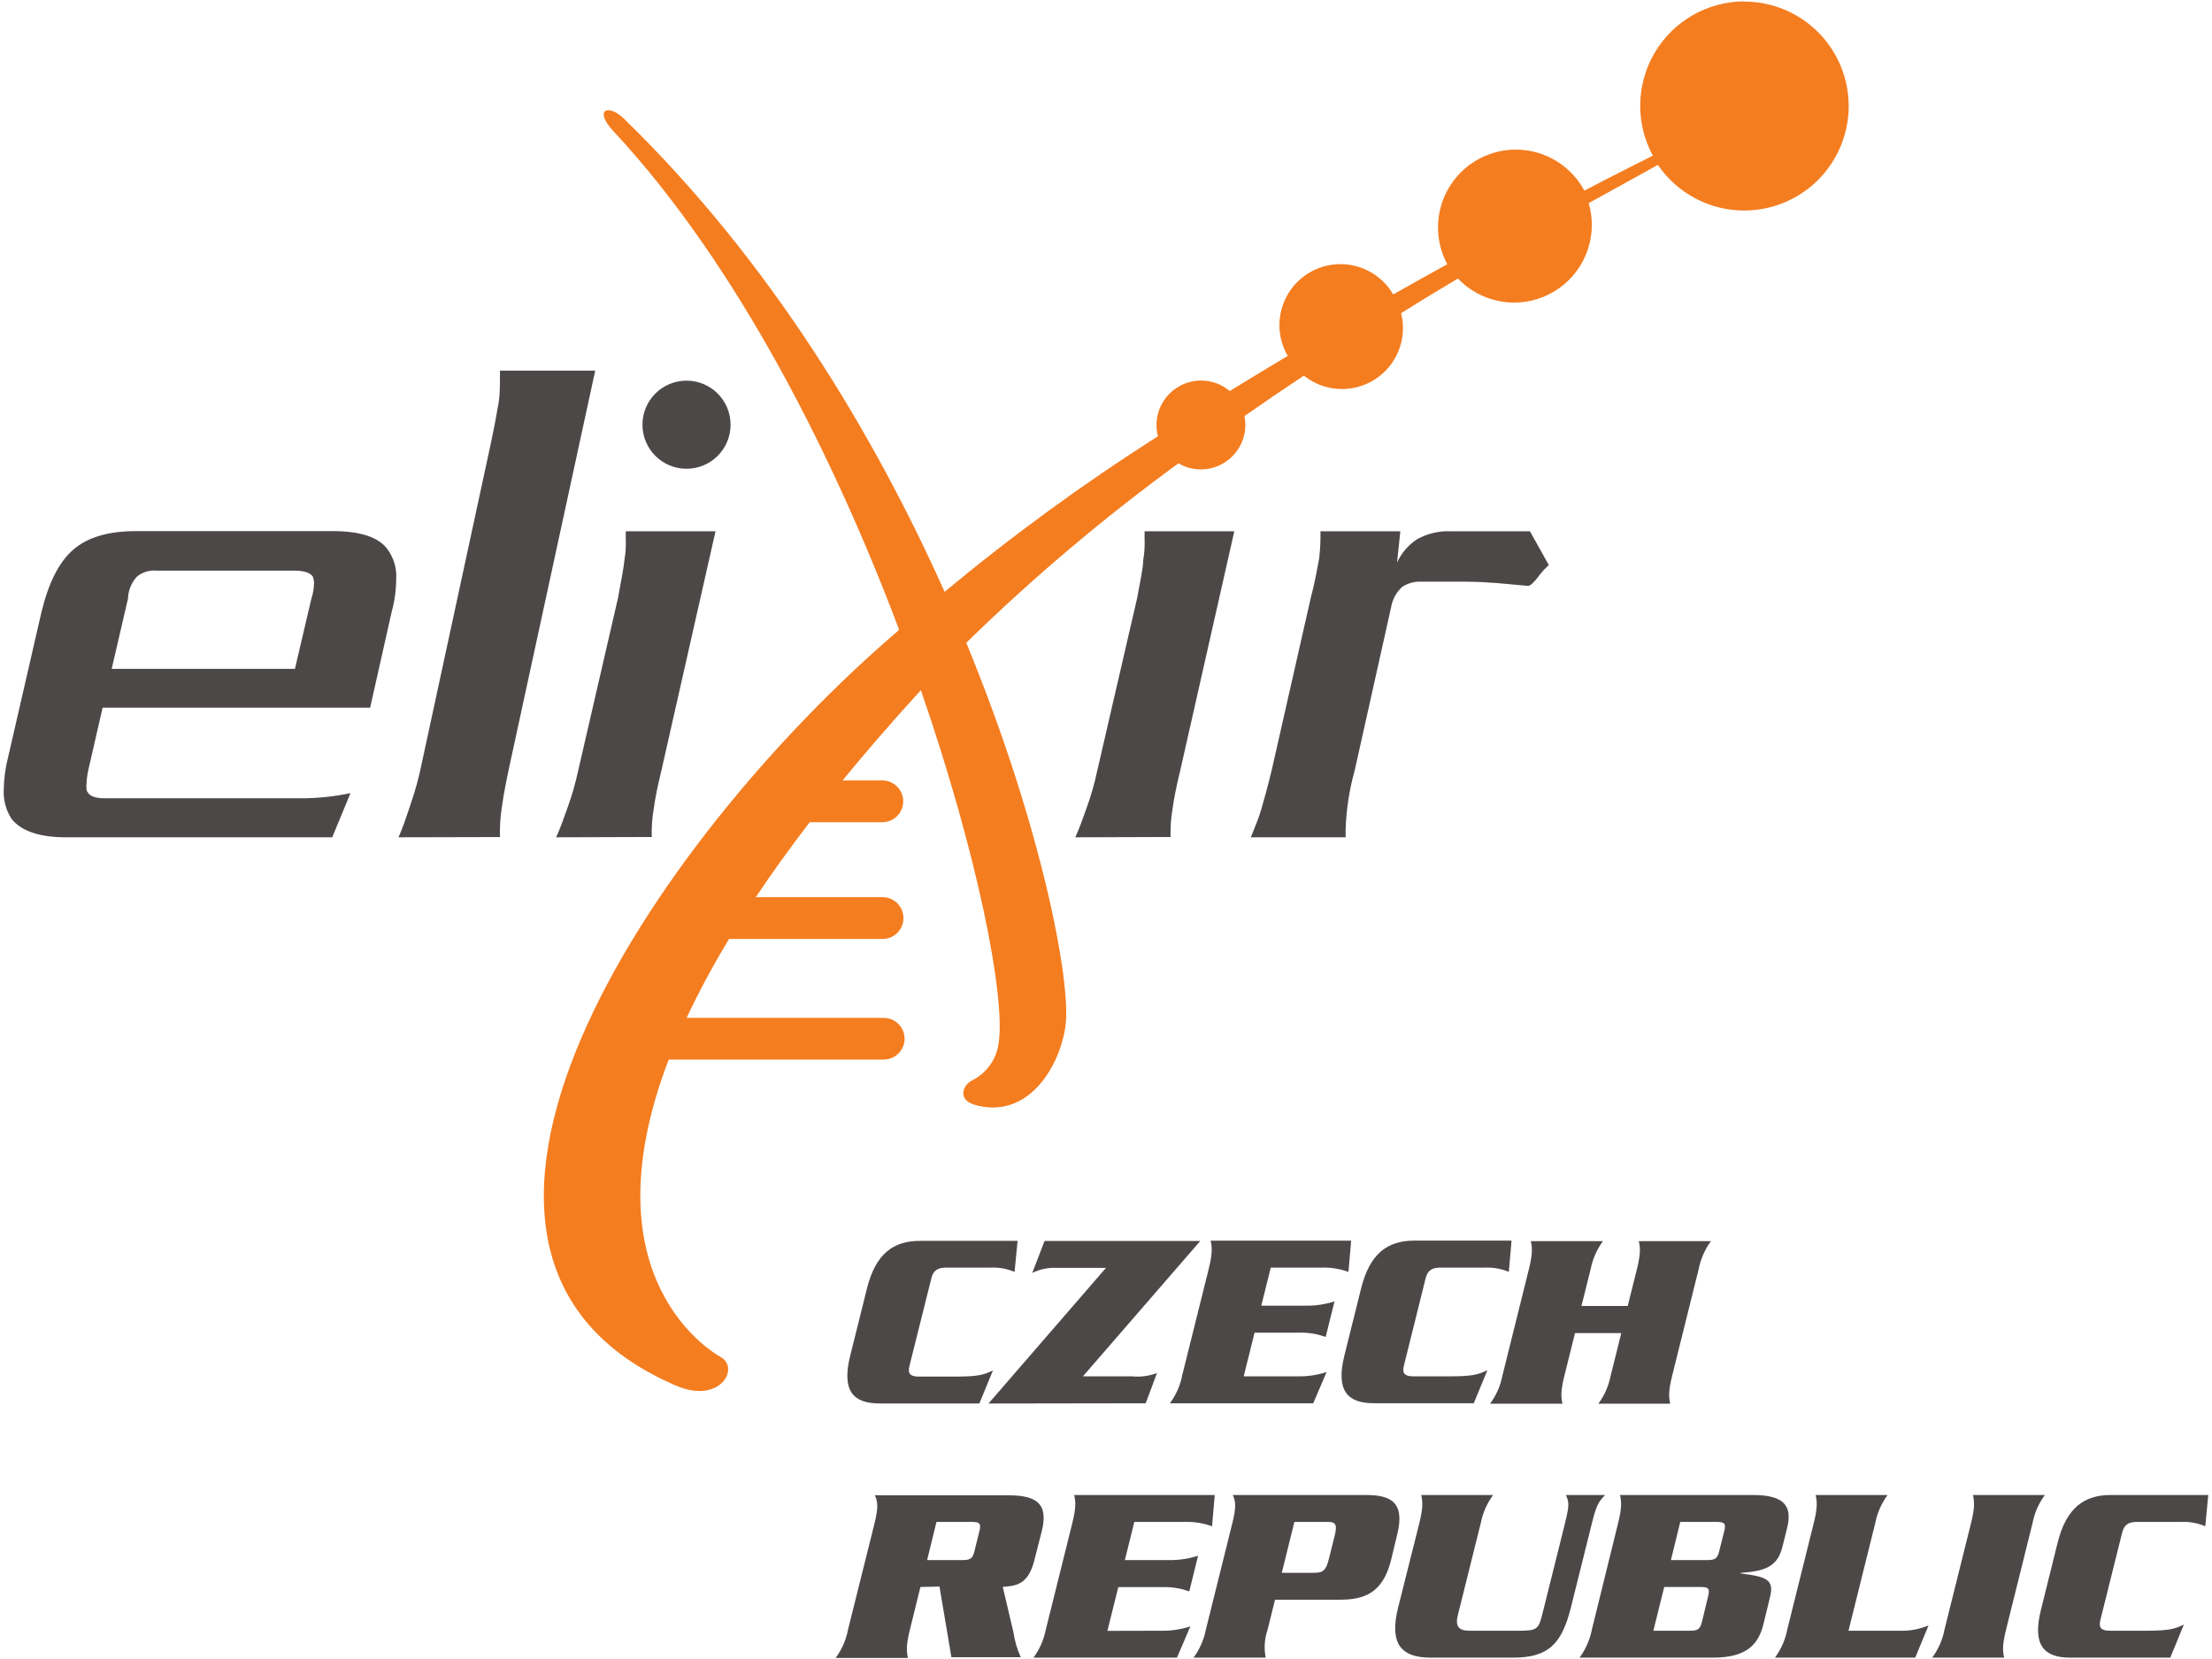
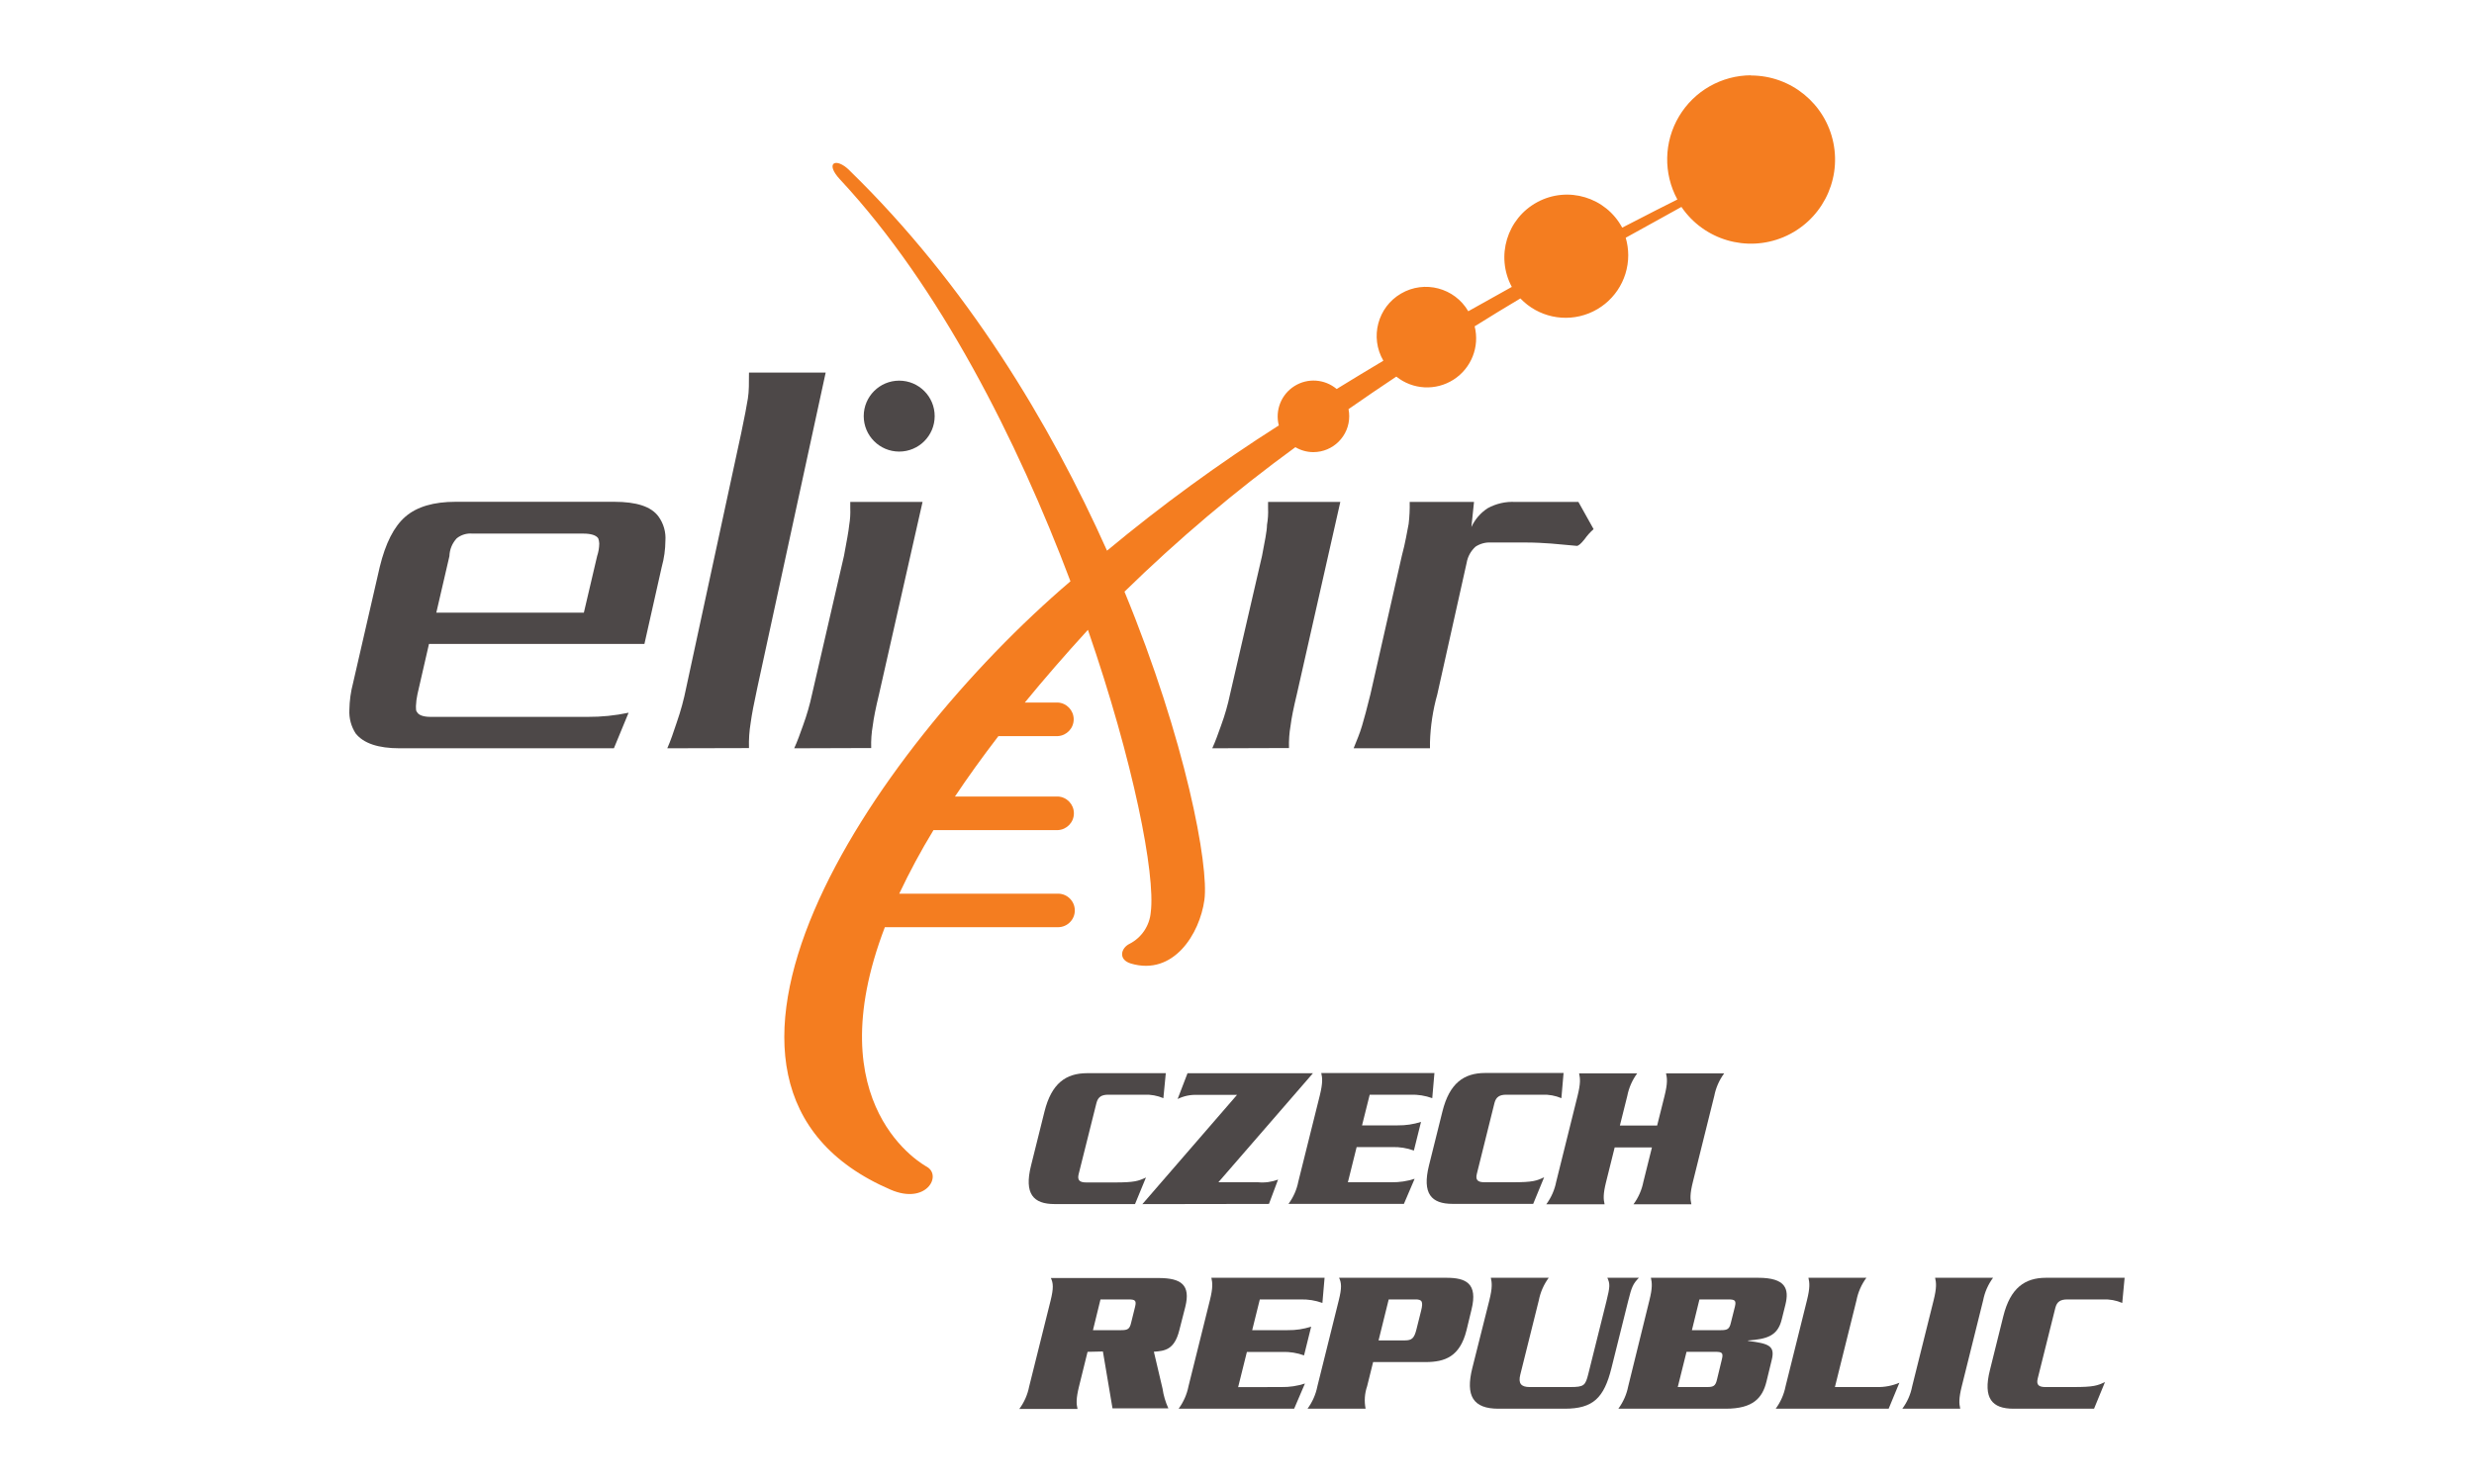
- <svg xmlns="http://www.w3.org/2000/svg" width="360px" height="270px" viewBox="0 0 360 270" version="1.1">
-   <defs />
-   <g id="Page-1" stroke="none" stroke-width="1" fill="none" fill-rule="evenodd">
-     <g id="Nodes">
-       <path d="M90.51,136.27 C91.14,134.9 91.67,133.42 92.31,131.61 C93.055,129.575 93.656,127.489 94.11,125.37 L100.57,97.37 C101.1,94.51 101.51,92.37 101.63,91.12 C101.818,90.004 101.889,88.871 101.84,87.74 L101.84,86.47 L116.45,86.47 L107.66,125.32 C106.993,128.073 106.57,130.19 106.39,131.67 C106.128,133.172 106.021,134.696 106.07,136.22 L90.51,136.27 Z" id="Shape" fill="#4D4848" />
-       <path d="M283.91,0.22 C277.922,0.231 272.381,3.391 269.324,8.54 C266.266,13.689 266.143,20.067 269,25.33 C267.31,26.18 263.37,28.15 257.85,31.02 C255.71,27.035 251.606,24.494 247.085,24.354 C242.564,24.215 238.311,26.499 235.93,30.344 C233.549,34.19 233.4,39.015 235.54,43 C232.71,44.57 229.76,46.21 226.74,47.92 C223.979,43.181 217.899,41.579 213.16,44.34 C208.421,47.101 206.819,53.181 209.58,57.92 C206.453,59.787 203.307,61.693 200.14,63.64 C197.727,61.607 194.276,61.369 191.606,63.05 C188.936,64.731 187.66,67.945 188.45,71 C176.353,78.697 164.756,87.154 153.73,96.32 C142.25,70.64 125.31,42.45 101.73,19.5 L101.67,19.43 C98.91,16.71 96.62,17.91 99.79,21.3 L99.91,21.43 C119.91,42.95 135.63,74.1 146.34,102.51 C105.72,137.2 60.93,204.42 110.02,225.51 C117.17,228.58 120.42,222.7 117.35,220.89 C116.79,220.57 94.93,208.75 108.83,172.44 L143.83,172.44 C145.702,172.44 147.22,170.922 147.22,169.05 C147.22,167.178 145.702,165.66 143.83,165.66 L111.74,165.66 C113.818,161.257 116.128,156.968 118.66,152.81 L143.82,152.81 C145.623,152.712 147.036,151.221 147.036,149.415 C147.036,147.609 145.623,146.118 143.82,146.02 L123,146.02 C125.587,142.14 128.513,138.07 131.78,133.81 L143.78,133.81 C145.583,133.712 146.996,132.221 146.996,130.415 C146.996,128.609 145.583,127.118 143.78,127.02 L137.12,127.02 C140.92,122.38 145.12,117.53 149.75,112.46 L149.87,112.32 C159.1,139.04 163.55,161.82 162.57,169.42 C162.336,172.136 160.724,174.542 158.3,175.79 C156.58,176.6 155.88,178.98 158.57,179.79 C167.17,182.32 172.46,173.79 173.41,166.94 C174.36,160.09 169.67,134.75 157.26,104.61 C168.059,94.059 179.602,84.297 191.8,75.4 C192.896,76.049 194.146,76.395 195.42,76.4 C199.43,76.4 202.68,73.15 202.68,69.14 C202.679,68.66 202.633,68.181 202.54,67.71 C205.78,65.45 209.01,63.25 212.2,61.13 C215.524,63.799 220.182,64.046 223.769,61.743 C227.357,59.441 229.072,55.104 228.03,50.97 C231.21,48.97 234.3,47.11 237.27,45.33 C240.839,49.069 246.324,50.26 251.123,48.338 C255.921,46.417 259.068,41.769 259.07,36.6 C259.065,35.402 258.894,34.211 258.56,33.06 C263.96,30.06 267.9,27.92 269.82,26.83 C274.375,33.518 283.012,36.068 290.469,32.927 C297.926,29.786 302.136,21.825 300.534,13.894 C298.932,5.963 291.961,0.26 283.87,0.26 L283.91,0.22 Z" id="Shape" fill="#F47D20" />
-       <path d="M54.07,136.27 L10.77,136.27 C6.43,136.27 3.47,135.27 1.88,133.27 C0.964,131.854 0.52,130.184 0.61,128.5 C0.637,126.677 0.885,124.863 1.35,123.1 L6.75,99.6 C7.91,94.84 9.61,91.45 11.94,89.44 C14.27,87.43 17.66,86.44 22.1,86.44 L54.1,86.44 C58.65,86.44 61.62,87.39 63.1,89.44 C64.117,90.851 64.605,92.575 64.48,94.31 C64.467,96.098 64.218,97.877 63.74,99.6 L60.24,115.17 L16.7,115.17 L14.37,125.33 C14.195,126.129 14.091,126.942 14.06,127.76 C14.06,128.29 14.06,128.76 14.27,128.92 C14.58,129.56 15.54,129.92 17.02,129.92 L48.78,129.92 C51.555,129.937 54.325,129.655 57.04,129.08 L54.07,136.27 Z M50.68,97.42 C50.953,96.601 51.098,95.744 51.11,94.88 C51.098,94.518 51.027,94.159 50.9,93.82 C50.47,93.19 49.42,92.87 47.9,92.87 L25.49,92.87 C24.347,92.763 23.207,93.103 22.31,93.82 C21.394,94.799 20.868,96.08 20.83,97.42 L18.18,108.85 L48,108.85 L50.68,97.42 Z" id="Shape" fill="#4D4848" />
-       <path d="M64.86,136.27 C65.54,134.73 66.1,133.07 66.77,131.05 C67.569,128.764 68.207,126.425 68.68,124.05 L79.8,72.55 C80.48,69.34 80.92,66.97 81.15,65.55 C81.38,64.13 81.37,62.46 81.37,60.32 L96.87,60.32 L83.06,124 C82.39,127.09 81.93,129.47 81.71,131.13 C81.432,132.815 81.318,134.523 81.37,136.23 L64.86,136.27 Z" id="Shape" fill="#4D4848" />
-       <path d="M243.48,94.88 C241.89,94.77 240.31,94.67 238.48,94.67 L231.38,94.67 C230.26,94.599 229.148,94.893 228.21,95.51 C227.258,96.37 226.624,97.525 226.41,98.79 L220.48,125.37 C219.588,128.544 219.091,131.815 219,135.11 L219,136.27 L203.57,136.27 C204.21,134.68 204.84,133.2 205.27,131.72 C205.7,130.24 206.27,128.22 206.96,125.37 L213.31,97.37 C214.05,94.62 214.37,92.5 214.69,90.91 C214.865,89.437 214.935,87.953 214.9,86.47 L227.9,86.47 L227.37,91.55 C228.084,89.994 229.225,88.673 230.66,87.74 C232.371,86.8 234.311,86.36 236.26,86.47 L249,86.47 L252.07,91.97 C251.395,92.565 250.791,93.236 250.27,93.97 C249.53,94.92 249,95.35 248.68,95.35 C246.77,95.2 245.07,95 243.48,94.88 L243.48,94.88 Z" id="Shape" fill="#4D4848" />
-       <path d="M175,136.27 C175.63,134.9 176.16,133.42 176.8,131.61 C177.546,129.576 178.144,127.49 178.59,125.37 L185.06,97.37 C185.59,94.51 186.06,92.37 186.06,91.12 C186.257,90.005 186.331,88.871 186.28,87.74 L186.28,86.47 L200.88,86.47 L192.1,125.32 C191.433,128.073 191.01,130.19 190.83,131.67 C190.568,133.172 190.461,134.696 190.51,136.22 L175,136.27 Z" id="Shape" fill="#4D4848" />
-       <path d="M118.9,69.12 C118.9,73.08 115.69,76.29 111.73,76.29 C107.77,76.29 104.56,73.08 104.56,69.12 C104.56,65.16 107.77,61.95 111.73,61.95 C115.69,61.95 118.9,65.16 118.9,69.12 L118.9,69.12 Z" id="Shape" fill="#4D4848" />
-       <path d="M165.12,207 C163.898,206.482 162.576,206.243 161.25,206.3 L154,206.3 C152.68,206.3 151.91,206.71 151.59,208 L148,222.35 C147.68,223.63 148.24,224.04 149.56,224.04 L155.27,224.04 C159.32,224.04 160.06,223.75 161.6,223.04 L159.39,228.41 L143.14,228.41 C138.83,228.41 136.95,226.35 138.37,220.64 L141.09,209.72 C142.51,204.01 145.42,201.95 149.72,201.95 L165.61,201.95 L165.12,207 Z" id="Shape" fill="#4D4848" />
-       <path d="M160.88,228.42 L180,206.34 L172,206.34 C170.618,206.271 169.241,206.557 168,207.17 L170,201.96 L195.35,201.96 L176.24,224 L184.24,224 C185.617,224.134 187.006,223.95 188.3,223.46 L186.46,228.38 L160.88,228.42 Z" id="Shape" fill="#4D4848" />
-       <path d="M211.18,224 C212.781,224.029 214.376,223.793 215.9,223.3 L213.73,228.38 L190.4,228.38 C191.399,227.036 192.082,225.484 192.4,223.84 L196.73,206.47 C197.35,203.94 197.27,202.95 197.03,201.92 L219.9,201.92 L219.46,207 C218.048,206.489 216.551,206.251 215.05,206.3 L206.82,206.3 L205.27,212.5 L212.47,212.5 C214.071,212.522 215.665,212.286 217.19,211.8 L215.75,217.59 C214.351,217.082 212.868,216.845 211.38,216.89 L204.18,216.89 L202.41,224 L211.18,224 Z" id="Shape" fill="#4D4848" />
-       <path d="M245.56,207 C244.334,206.483 243.009,206.244 241.68,206.3 L234.44,206.3 C233.12,206.3 232.35,206.71 232.03,208 L228.47,222.31 C228.15,223.59 228.71,224 230.04,224 L235.74,224 C239.8,224 240.53,223.71 242.07,223 L239.86,228.37 L223.57,228.37 C219.27,228.37 217.38,226.31 218.8,220.6 L221.52,209.68 C222.94,203.97 225.86,201.91 230.16,201.91 L246,201.91 L245.56,207 Z" id="Shape" fill="#4D4848" />
-       <path d="M264.91,212.54 L266.41,206.54 C267.04,204.01 266.95,203.02 266.71,201.99 L278.46,201.99 C277.464,203.339 276.781,204.894 276.46,206.54 L272.14,223.91 C271.51,226.43 271.59,227.42 271.83,228.45 L260.13,228.45 C261.124,227.103 261.808,225.553 262.13,223.91 L263.86,216.96 L256.33,216.96 L254.6,223.91 C253.97,226.43 254.05,227.42 254.29,228.45 L242.51,228.45 C243.504,227.103 244.188,225.553 244.51,223.91 L248.83,206.54 C249.46,204.01 249.37,203.02 249.14,201.99 L260.88,201.99 C259.884,203.339 259.201,204.894 258.88,206.54 L257.38,212.54 L264.91,212.54 Z" id="Shape" fill="#4D4848" />
-       <path d="M149.8,258.28 L148.07,265.28 C147.45,267.8 147.53,268.8 147.77,269.83 L136,269.83 C136.998,268.482 137.682,266.927 138,265.28 L142.33,247.91 C142.95,245.39 142.87,244.39 142.38,243.36 L164.14,243.36 C168.77,243.36 170.65,244.77 169.55,249.19 L168.32,254 C167.32,257.89 165.39,258.1 163.2,258.26 L164.95,265.71 C165.148,267.093 165.546,268.441 166.13,269.71 L154.84,269.71 L152.9,258.21 L149.8,258.28 Z M150.89,253.9 L156.6,253.9 C157.88,253.9 158.31,253.69 158.6,252.41 L159.4,249.18 C159.72,247.9 159.4,247.69 158.11,247.69 L152.41,247.69 L150.89,253.9 Z" id="Shape" fill="#4D4848" />
-       <path d="M189,265.4 C190.605,265.426 192.203,265.186 193.73,264.69 L191.55,269.78 L168.2,269.78 C169.194,268.429 169.877,266.876 170.2,265.23 L174.52,247.86 C175.15,245.34 175.06,244.34 174.82,243.31 L197.7,243.31 L197.26,248.4 C195.845,247.885 194.345,247.644 192.84,247.69 L184.61,247.69 L183.07,253.9 L190.26,253.9 C191.865,253.924 193.463,253.684 194.99,253.19 L193.55,259 C192.147,258.493 190.661,258.255 189.17,258.3 L182,258.3 L180.23,265.42 L189,265.4 Z" id="Shape" fill="#4D4848" />
-       <path d="M206.3,265.23 C205.795,266.692 205.688,268.263 205.99,269.78 L194.25,269.78 C195.244,268.429 195.927,266.876 196.25,265.23 L200.57,247.86 C201.2,245.34 201.12,244.34 200.63,243.31 L222.3,243.31 C226.23,243.31 228.73,244.39 227.39,249.76 L226.39,253.9 C225.06,259.27 222.02,260.35 218.09,260.35 L207.51,260.35 L206.3,265.23 Z M208.61,255.97 L213.9,255.97 C215.34,255.97 215.82,255.55 216.28,253.69 L217.21,249.97 C217.67,248.11 217.42,247.65 215.96,247.69 L210.66,247.69 L208.61,255.97 Z" id="Shape" fill="#4D4848" />
-       <path d="M247.32,265.4 C250.14,265.4 250.41,265.11 251,262.75 L254.66,248.07 C255.4,245.07 255.41,244.55 254.85,243.31 L261.22,243.31 C260.04,244.55 259.78,245.09 259.04,248.07 L255.67,261.59 C254.17,267.59 251.98,269.78 246.23,269.78 L232.83,269.78 C227.66,269.78 226.17,267.13 227.55,261.59 L231,247.86 C231.63,245.34 231.54,244.34 231.3,243.31 L243,243.31 C242.006,244.661 241.323,246.214 241,247.86 L237.25,262.91 C236.82,264.65 237.38,265.4 239.16,265.4 L247.32,265.4 Z" id="Shape" fill="#4D4848" />
-       <path d="M263.35,247.86 C263.98,245.34 263.89,244.34 263.65,243.31 L285.32,243.31 C290.91,243.31 291.63,245.54 290.83,248.77 L290.08,251.77 C289.25,255.12 287.03,255.7 283.28,255.99 L283.28,256.07 C287.53,256.61 288.77,257.07 288.07,259.92 L287,264.32 C286.2,267.55 284.36,269.78 278.78,269.78 L257.07,269.78 C258.064,268.429 258.747,266.876 259.07,265.23 L263.35,247.86 Z M269.08,265.4 L275,265.4 C276.28,265.4 276.7,265.19 277,263.91 L278,259.77 C278.32,258.49 278,258.28 276.72,258.28 L270.85,258.28 L269.08,265.4 Z M271.94,253.9 L277.81,253.9 C279.09,253.9 279.52,253.69 279.81,252.41 L280.62,249.18 C280.94,247.9 280.62,247.69 279.33,247.69 L273.46,247.69 L271.94,253.9 Z" id="Shape" fill="#4D4848" />
-       <path d="M309.31,265.4 C310.875,265.44 312.43,265.143 313.87,264.53 L311.7,269.78 L288.87,269.78 C289.864,268.429 290.547,266.876 290.87,265.23 L295.19,247.86 C295.82,245.34 295.73,244.34 295.49,243.31 L307.2,243.31 C306.206,244.661 305.523,246.214 305.2,247.86 L300.84,265.4 L309.31,265.4 Z" id="Shape" fill="#4D4848" />
-       <path d="M314.46,269.78 C315.462,268.434 316.146,266.878 316.46,265.23 L320.79,247.86 C321.42,245.34 321.33,244.34 321.09,243.31 L332.8,243.31 C331.802,244.658 331.118,246.213 330.8,247.86 L326.48,265.23 C325.85,267.75 325.93,268.75 326.17,269.78 L314.46,269.78 Z" id="Shape" fill="#4D4848" />
-       <path d="M358.91,248.4 C357.687,247.873 356.36,247.631 355.03,247.69 L347.79,247.69 C346.47,247.69 345.71,248.11 345.39,249.39 L341.82,263.7 C341.51,264.98 342.06,265.4 343.39,265.4 L349.09,265.4 C353.15,265.4 353.88,265.11 355.42,264.4 L353.21,269.78 L336.92,269.78 C332.62,269.78 330.73,267.71 332.16,262 L334.87,251.09 C336.29,245.38 339.21,243.31 343.51,243.31 L359.39,243.31 L358.91,248.4 Z" id="Shape" fill="#4D4848" />
-     </g>
+ <svg xmlns="http://www.w3.org/2000/svg" width="500" height="300" viewBox="0 100 500 300">
+   <defs>
+     <style>.cls-1{fill:#4d4848;}.cls-2{fill:#f47d20;}</style>
+   </defs>
+   <g id="Nodes">
+     <path class="cls-1" d="M160.51,251.27c.63-1.37,1.16-2.85,1.8-4.66a46.45,46.45,0,0,0,1.8-6.24l6.46-28c.53-2.86.94-5,1.06-6.25a16.14,16.14,0,0,0,.21-3.38v-1.27h14.61l-8.79,38.85q-1,4.13-1.27,6.35a22.31,22.31,0,0,0-.32,4.55Z" />
+     <path class="cls-2" d="M353.91,115.22A17,17,0,0,0,339,140.33c-1.69.85-5.63,2.82-11.15,5.69A12.65,12.65,0,1,0,305.54,158c-2.83,1.57-5.78,3.21-8.8,4.92a9.93,9.93,0,0,0-17.16,10q-4.69,2.8-9.44,5.72A7.25,7.25,0,0,0,258.45,186a339.07,339.07,0,0,0-34.72,25.32c-11.48-25.68-28.42-53.87-52-76.82l-.06-.07c-2.76-2.72-5.05-1.52-1.88,1.87l.12.13c20,21.52,35.72,52.67,46.43,81.08-40.62,34.69-85.41,101.91-36.32,123,7.15,3.07,10.4-2.81,7.33-4.62-.56-.32-22.42-12.14-8.52-48.45h35a3.39,3.39,0,1,0,0-6.78H181.74a137.77,137.77,0,0,1,6.92-12.85h25.16a3.4,3.4,0,0,0,0-6.79H193q3.88-5.82,8.78-12.21h12a3.4,3.4,0,0,0,0-6.79h-6.66c3.8-4.64,8-9.49,12.63-14.56l.12-.14c9.23,26.72,13.68,49.5,12.7,57.1a7.93,7.93,0,0,1-4.27,6.37c-1.72.81-2.42,3.19.27,4,8.6,2.53,13.89-6,14.84-12.85s-3.74-32.19-16.15-62.33a315.18,315.18,0,0,1,34.54-29.21,7.16,7.16,0,0,0,3.62,1,7.26,7.26,0,0,0,7.26-7.26,7.46,7.46,0,0,0-.14-1.43c3.24-2.26,6.47-4.46,9.66-6.58a9.92,9.92,0,0,0,15.83-10.16c3.18-2,6.27-3.86,9.24-5.64a12.65,12.65,0,0,0,21.8-8.73,12.89,12.89,0,0,0-.51-3.54c5.4-3,9.34-5.14,11.26-6.23a17,17,0,1,0,14.05-26.57Z" />
+     <path class="cls-1" d="M124.07,251.27H80.77c-4.34,0-7.3-1-8.89-3a8,8,0,0,1-1.27-4.77,22.47,22.47,0,0,1,.74-5.4l5.4-23.5c1.16-4.76,2.86-8.15,5.19-10.16s5.72-3,10.16-3h32c4.55,0,7.52.95,9,3a7.42,7.42,0,0,1,1.38,4.87,20.37,20.37,0,0,1-.74,5.29l-3.5,15.57H86.7l-2.33,10.16a13.79,13.79,0,0,0-.31,2.43c0,.53,0,1,.21,1.16.31.64,1.27,1,2.75,1h31.76a38.76,38.76,0,0,0,8.26-.84Zm-3.39-38.85a8.39,8.39,0,0,0,.43-2.54,3.32,3.32,0,0,0-.21-1.06c-.43-.63-1.48-.95-3-.95H95.49a4.43,4.43,0,0,0-3.18.95,5.5,5.5,0,0,0-1.48,3.6l-2.65,11.43H118Z" />
+     <path class="cls-1" d="M134.86,251.27c.68-1.54,1.24-3.2,1.91-5.22a52,52,0,0,0,1.91-7l11.12-51.5c.68-3.21,1.12-5.58,1.35-7s.22-3.09.22-5.23h15.5L153.06,239c-.67,3.09-1.13,5.47-1.35,7.13a26.34,26.34,0,0,0-.34,5.1Z" />
+     <path class="cls-1" d="M313.48,209.88c-1.59-.11-3.17-.21-5-.21h-7.1a5.17,5.17,0,0,0-3.17.84,5.7,5.7,0,0,0-1.8,3.28l-5.93,26.58a40.11,40.11,0,0,0-1.48,9.74v1.16H273.57c.64-1.59,1.27-3.07,1.7-4.55s1-3.5,1.69-6.35l6.35-28c.74-2.75,1.06-4.87,1.38-6.46a31.44,31.44,0,0,0,.21-4.44h13l-.53,5.08a9.05,9.05,0,0,1,3.29-3.81,10.41,10.41,0,0,1,5.6-1.27H319l3.07,5.5a11.72,11.72,0,0,0-1.8,2c-.74.95-1.27,1.38-1.59,1.38C316.77,210.2,315.07,210,313.48,209.88Z" />
+     <path class="cls-1" d="M245,251.27c.63-1.37,1.16-2.85,1.8-4.66a45.12,45.12,0,0,0,1.79-6.24l6.47-28c.53-2.86,1-5,1-6.25a15.42,15.42,0,0,0,.22-3.38v-1.27h14.6l-8.78,38.85q-1,4.13-1.27,6.35a22.31,22.31,0,0,0-.32,4.55Z" />
+     <path class="cls-1" d="M188.9,184.12a7.17,7.17,0,1,1-7.17-7.17A7.17,7.17,0,0,1,188.9,184.12Z" />
+     <path class="cls-1" d="M235.12,322a8.94,8.94,0,0,0-3.87-.7H224c-1.32,0-2.09.41-2.41,1.7L218,337.35c-.32,1.28.24,1.69,1.56,1.69h5.71c4.05,0,4.79-.29,6.33-1l-2.21,5.37H213.14c-4.31,0-6.19-2.06-4.77-7.77l2.72-10.92c1.42-5.71,4.33-7.77,8.63-7.77h15.89Z" />
+     <path class="cls-1" d="M230.88,343.42,250,321.34h-8a8.11,8.11,0,0,0-4,.83l2-5.21h25.35L246.24,339h8a9,9,0,0,0,4.06-.54l-1.84,4.92Z" />
+     <path class="cls-1" d="M281.18,339a14.47,14.47,0,0,0,4.72-.7l-2.17,5.08H260.4a11.17,11.17,0,0,0,2-4.54l4.33-17.37c.62-2.53.54-3.52.3-4.55H289.9l-.44,5.08a11.82,11.82,0,0,0-4.41-.7h-8.23l-1.55,6.2h7.2a14.87,14.87,0,0,0,4.72-.7l-1.44,5.79a11.77,11.77,0,0,0-4.37-.7h-7.2L272.41,339Z" />
+     <path class="cls-1" d="M315.56,322a9,9,0,0,0-3.88-.7h-7.24c-1.32,0-2.09.41-2.41,1.7l-3.56,14.31c-.32,1.28.24,1.69,1.57,1.69h5.7c4.06,0,4.79-.29,6.33-1l-2.21,5.37H293.57c-4.3,0-6.19-2.06-4.77-7.77l2.72-10.92c1.42-5.71,4.34-7.77,8.64-7.77H316Z" />
+     <path class="cls-1" d="M334.91,327.54l1.5-6c.63-2.53.54-3.52.3-4.55h11.75a11.3,11.3,0,0,0-2,4.55l-4.32,17.37c-.63,2.52-.55,3.51-.31,4.54H330.13a11.31,11.31,0,0,0,2-4.54l1.73-6.95h-7.53l-1.73,6.95c-.63,2.52-.55,3.51-.31,4.54H312.51a11.31,11.31,0,0,0,2-4.54l4.32-17.37c.63-2.53.54-3.52.31-4.55h11.74a11.3,11.3,0,0,0-2,4.55l-1.5,6Z" />
+     <path class="cls-1" d="M219.8,373.28l-1.73,7c-.62,2.52-.54,3.52-.3,4.55H206a11.23,11.23,0,0,0,2-4.55l4.33-17.37c.62-2.52.54-3.52.05-4.55h21.76c4.63,0,6.51,1.41,5.41,5.83L238.32,369c-1,3.89-2.93,4.1-5.12,4.26l1.75,7.45a14.48,14.48,0,0,0,1.18,4H224.84l-1.94-11.5Zm1.09-4.38h5.71c1.28,0,1.71-.21,2-1.49l.8-3.23c.32-1.28,0-1.49-1.29-1.49h-5.7Z" />
+     <path class="cls-1" d="M259,380.4a14.53,14.53,0,0,0,4.73-.71l-2.18,5.09H238.2a11.37,11.37,0,0,0,2-4.55l4.32-17.37c.63-2.52.54-3.52.3-4.55H267.7l-.44,5.09a11.87,11.87,0,0,0-4.42-.71h-8.23l-1.54,6.21h7.19a14.66,14.66,0,0,0,4.73-.71L263.55,374a11.84,11.84,0,0,0-4.38-.7H252l-1.77,7.12Z" />
+     <path class="cls-1" d="M276.3,380.23a8.73,8.73,0,0,0-.31,4.55H264.25a11.37,11.37,0,0,0,2-4.55l4.32-17.37c.63-2.52.55-3.52.06-4.55h21.67c3.93,0,6.43,1.08,5.09,6.45l-1,4.14c-1.33,5.37-4.37,6.45-8.3,6.45H277.51Zm2.31-9.26h5.29c1.44,0,1.92-.42,2.38-2.28l.93-3.72c.46-1.86.21-2.32-1.25-2.28h-5.3Z" />
+     <path class="cls-1" d="M317.32,380.4c2.82,0,3.09-.29,3.68-2.65l3.66-14.68c.74-3,.75-3.52.19-4.76h6.37c-1.18,1.24-1.44,1.78-2.18,4.76l-3.37,13.52c-1.5,6-3.69,8.19-9.44,8.19h-13.4c-5.17,0-6.66-2.65-5.28-8.19L301,362.86c.63-2.52.54-3.52.3-4.55H313a11.37,11.37,0,0,0-2,4.55l-3.75,15.05c-.43,1.74.13,2.49,1.91,2.49Z" />
+     <path class="cls-1" d="M333.35,362.86c.63-2.52.54-3.52.3-4.55h21.67c5.59,0,6.31,2.23,5.51,5.46l-.75,3c-.83,3.35-3.05,3.93-6.8,4.22l0,.08c4.25.54,5.49,1,4.79,3.85L357,379.32c-.8,3.23-2.64,5.46-8.22,5.46H327.07a11.37,11.37,0,0,0,2-4.55Zm5.73,17.54H345c1.28,0,1.7-.21,2-1.49l1-4.14c.32-1.28,0-1.49-1.28-1.49h-5.87Zm2.86-11.5h5.87c1.28,0,1.71-.21,2-1.49l.81-3.23c.32-1.28,0-1.49-1.29-1.49h-5.87Z" />
+     <path class="cls-1" d="M379.31,380.4a10.94,10.94,0,0,0,4.56-.87l-2.17,5.25H358.87a11.37,11.37,0,0,0,2-4.55l4.32-17.37c.63-2.52.54-3.52.3-4.55H377.2a11.37,11.37,0,0,0-2,4.55l-4.36,17.54Z" />
+     <path class="cls-1" d="M384.46,384.78a11.09,11.09,0,0,0,2-4.55l4.33-17.37c.63-2.52.54-3.52.3-4.55H402.8a11.23,11.23,0,0,0-2,4.55l-4.32,17.37c-.63,2.52-.55,3.52-.31,4.55Z" />
+     <path class="cls-1" d="M428.91,363.4a8.82,8.82,0,0,0-3.88-.71h-7.24c-1.32,0-2.08.42-2.4,1.7l-3.57,14.31c-.31,1.28.24,1.7,1.57,1.7h5.7c4.06,0,4.79-.29,6.33-1l-2.21,5.38H406.92c-4.3,0-6.19-2.07-4.76-7.78l2.71-10.91c1.42-5.71,4.34-7.78,8.64-7.78h15.88Z" />
  </g>
</svg>
